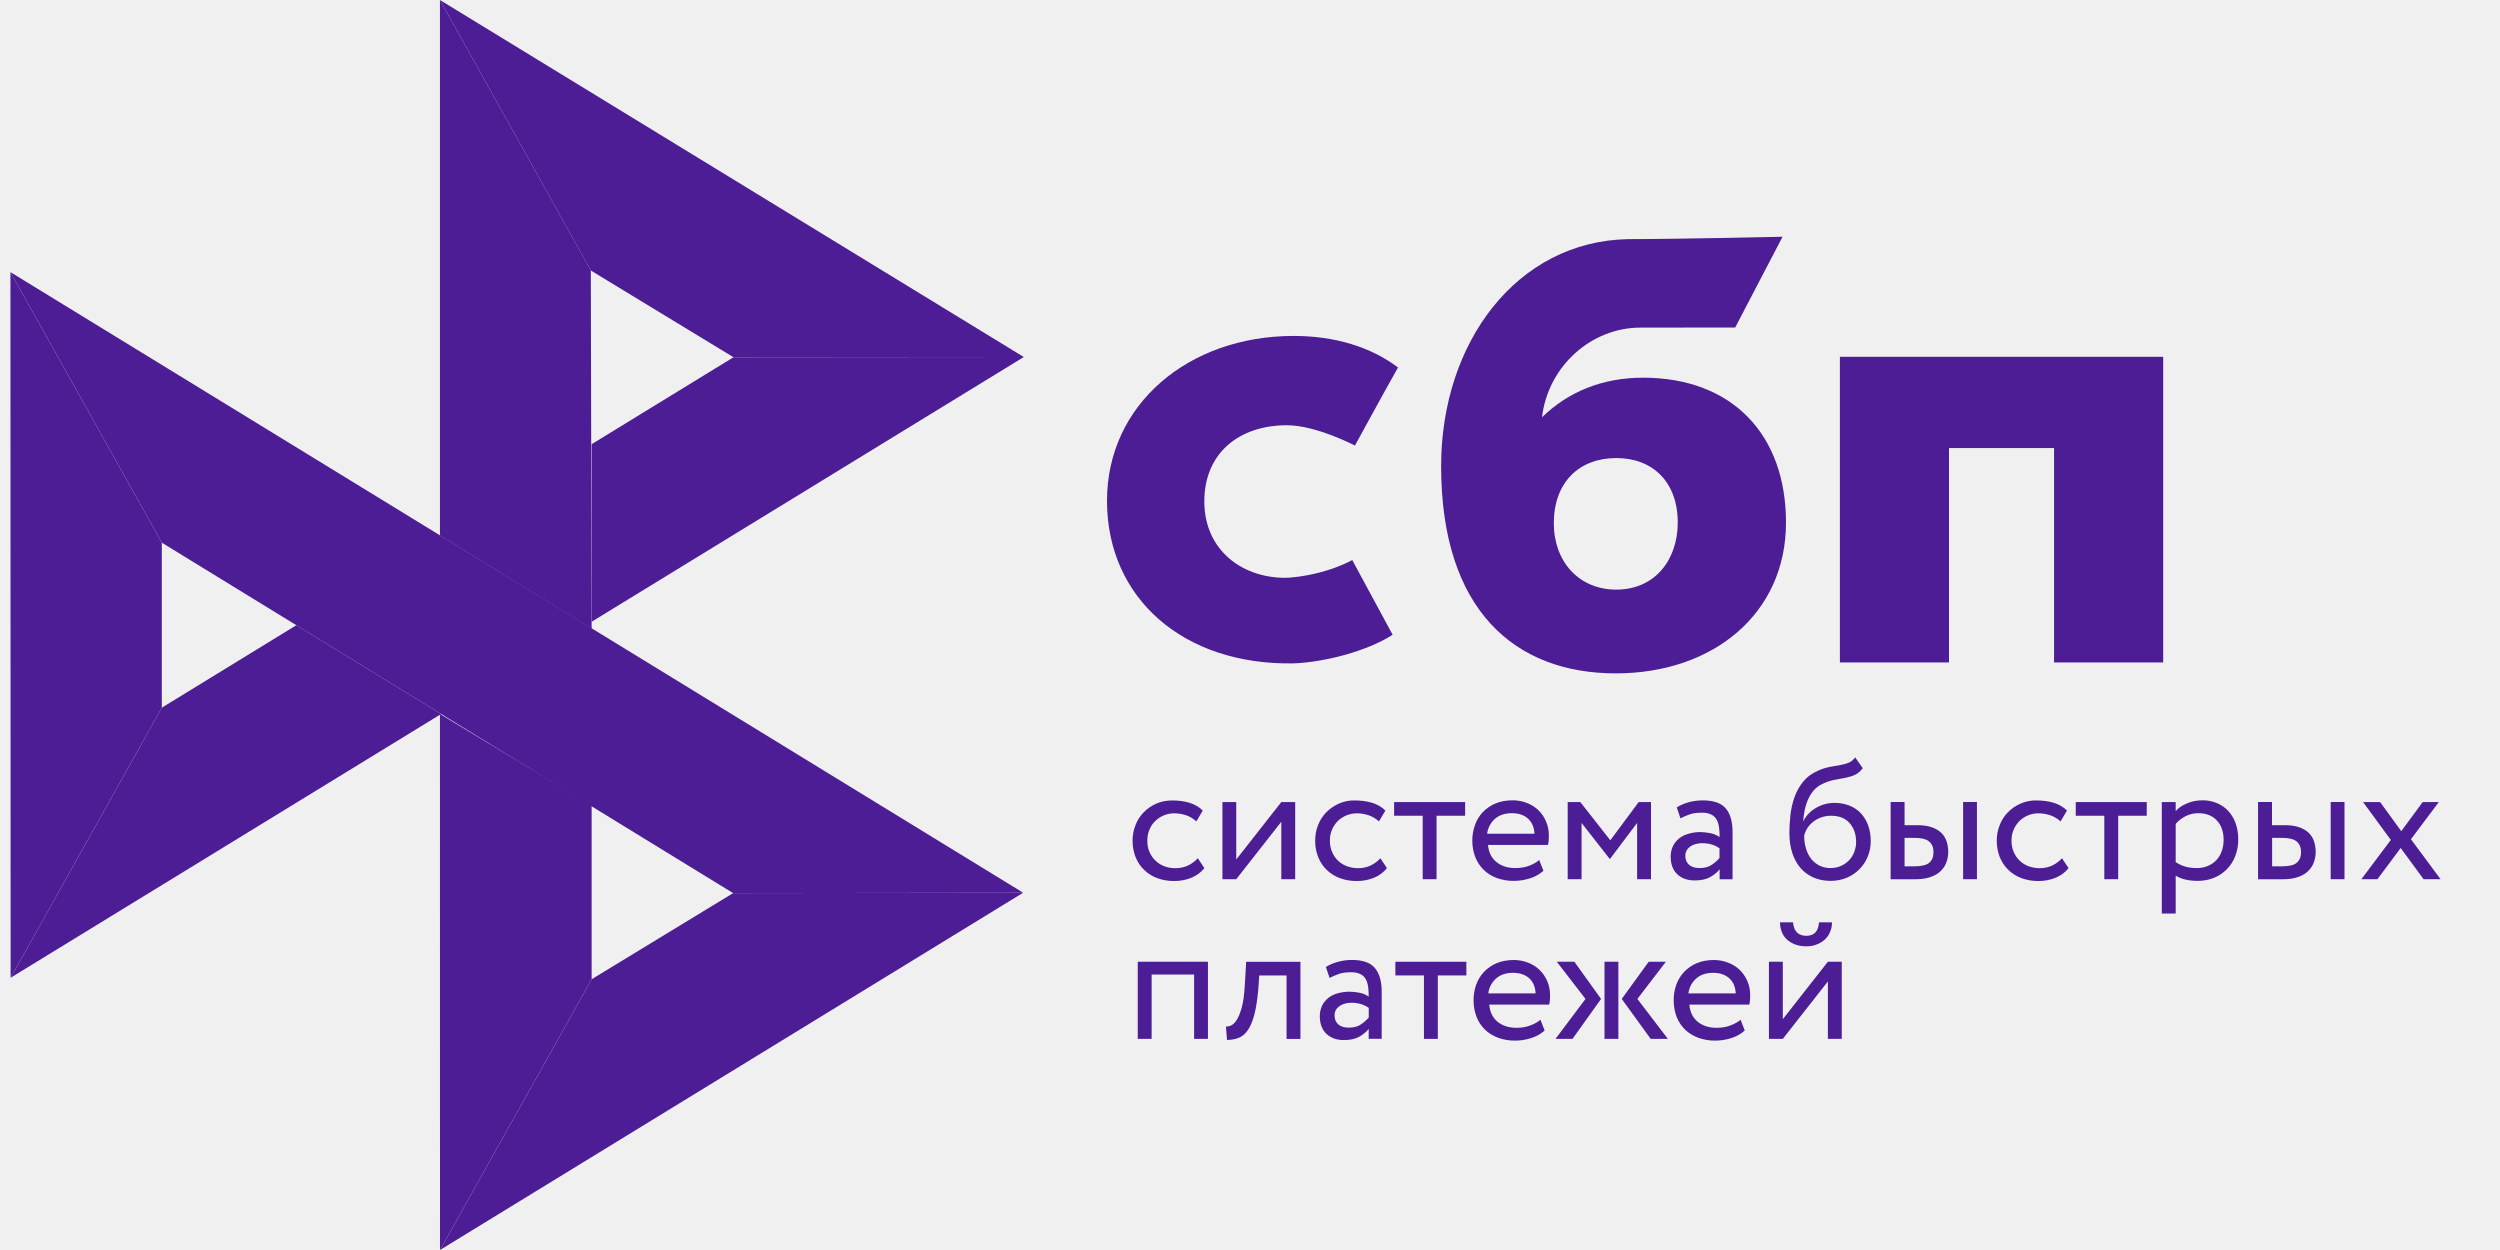
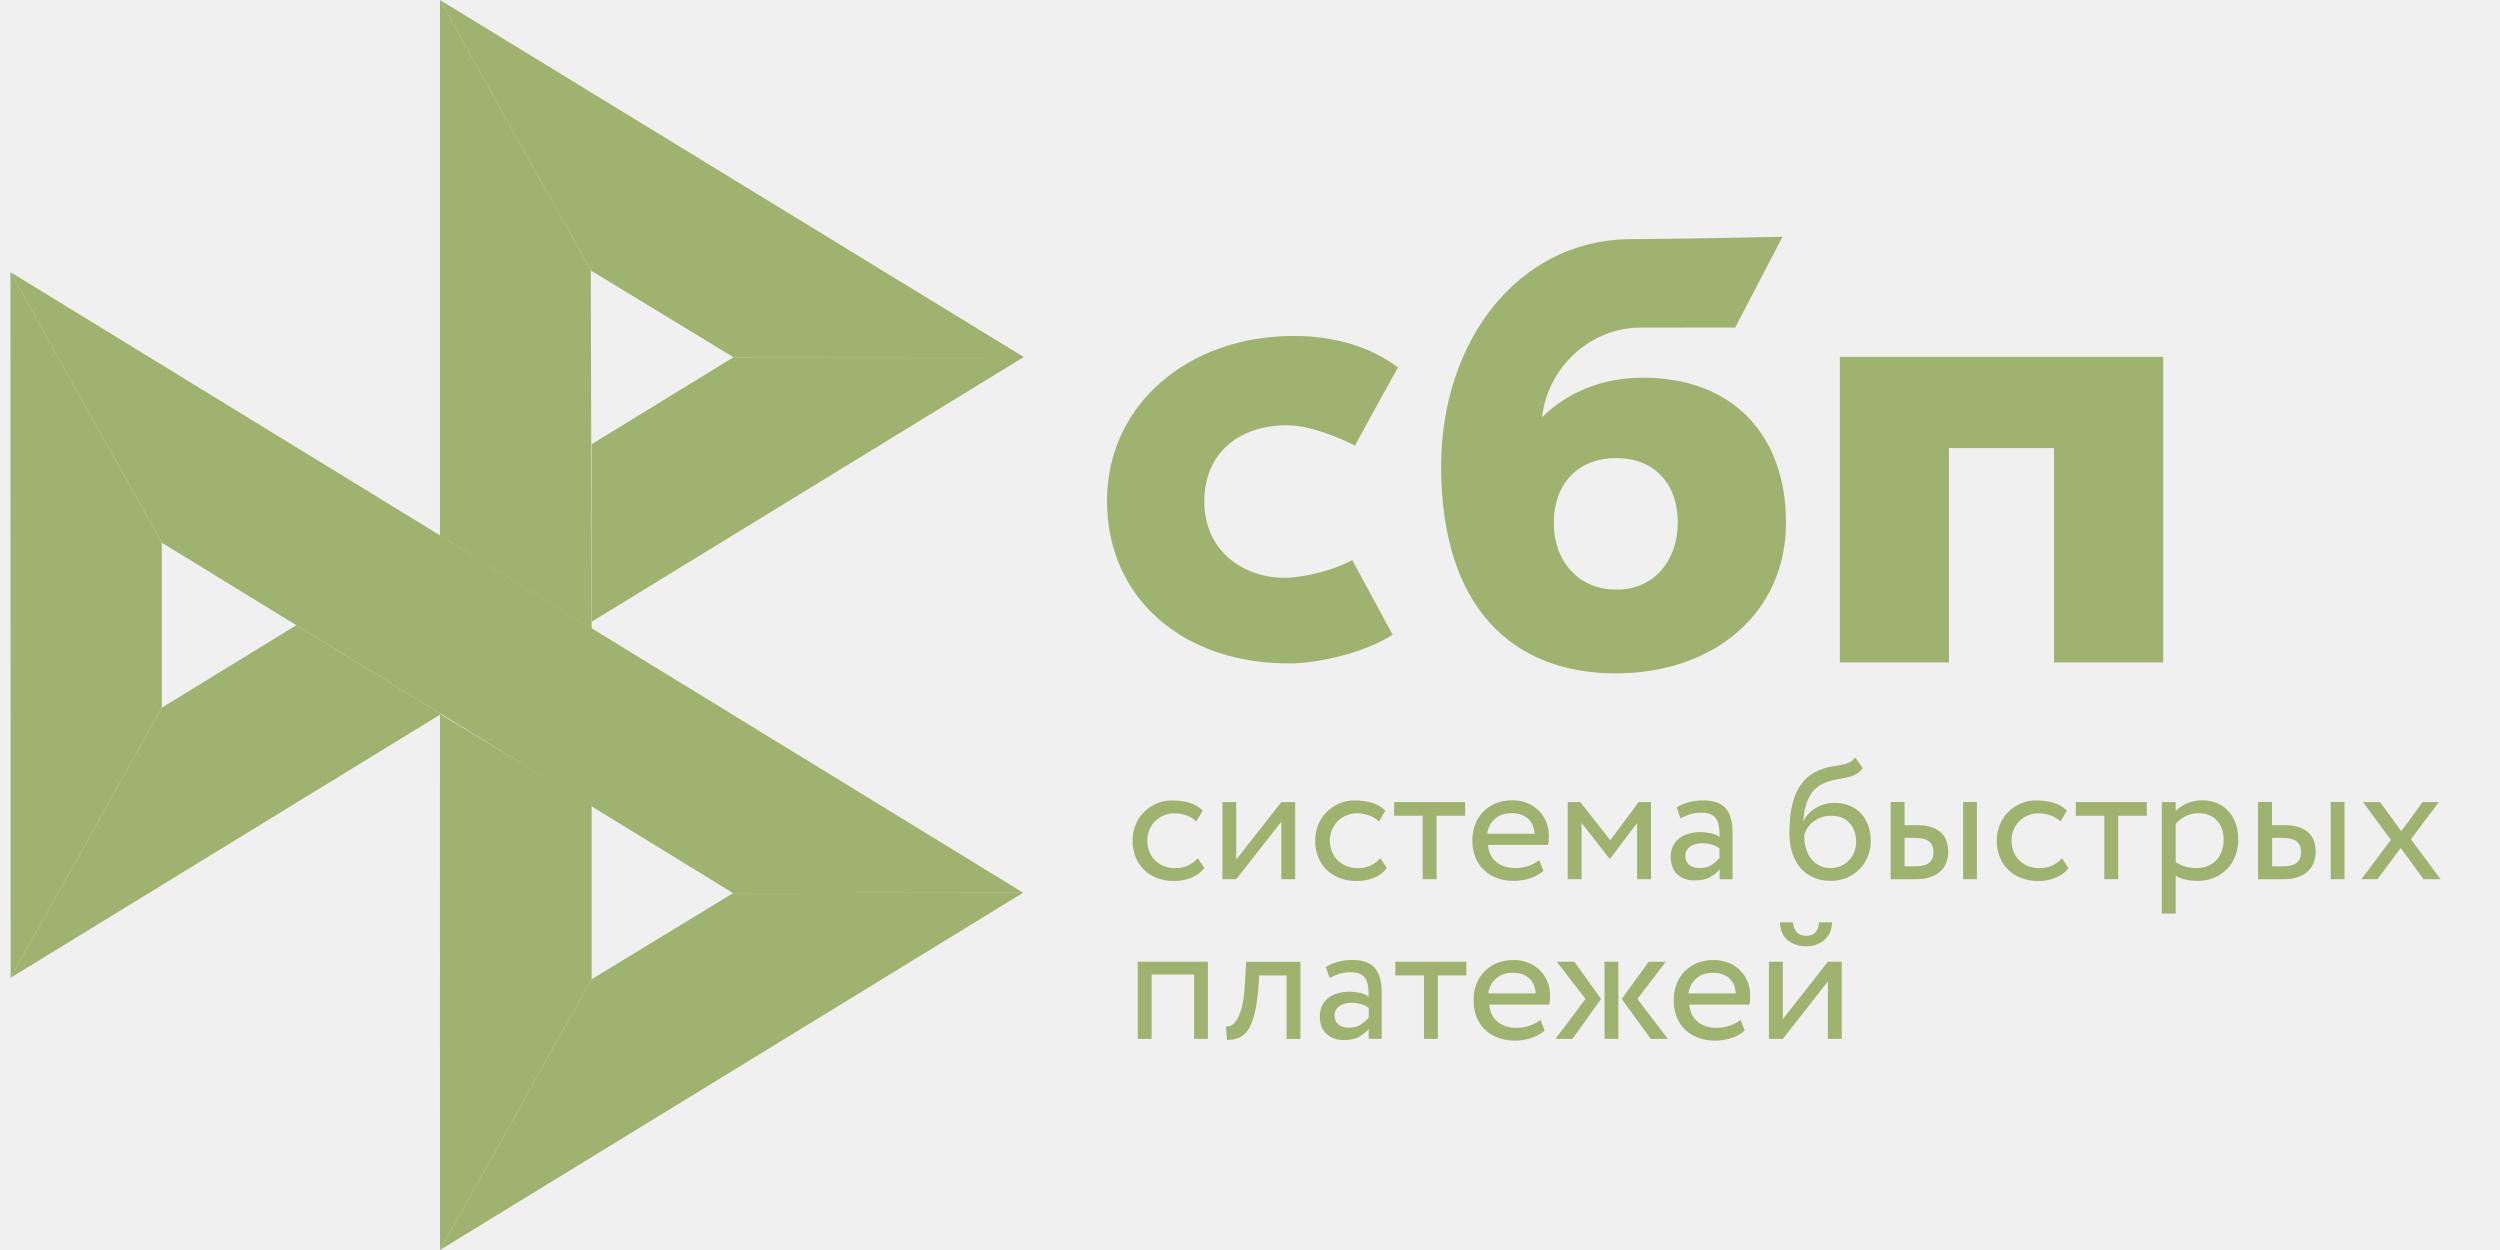
<svg xmlns="http://www.w3.org/2000/svg" width="40" height="20" viewBox="0 0 40 20" fill="none">
-   <g clip-path="url(#clip0_3014_13997)">
-     <path d="M34.611 5.709V10.599H32.865V7.169H31.184V10.599H29.438V5.709H34.611V5.709Z" fill="#4C1D95" />
-     <path fill-rule="evenodd" clip-rule="evenodd" d="M25.852 10.774C27.415 10.774 28.576 9.815 28.576 8.362C28.576 6.956 27.719 6.043 26.288 6.043C25.628 6.043 25.082 6.276 24.672 6.677C24.77 5.848 25.471 5.242 26.243 5.242C26.421 5.242 27.763 5.24 27.763 5.24L28.521 3.788C28.521 3.788 26.837 3.826 26.054 3.826C24.266 3.858 23.058 5.483 23.058 7.458C23.058 9.759 24.236 10.774 25.852 10.774ZM25.861 7.329C26.442 7.329 26.844 7.71 26.844 8.362C26.844 8.949 26.486 9.433 25.861 9.434C25.263 9.434 24.861 8.986 24.861 8.372C24.861 7.72 25.263 7.329 25.861 7.329V7.329Z" fill="#4C1D95" />
-     <path d="M21.636 8.961C21.636 8.961 21.224 9.199 20.608 9.244C19.9 9.265 19.269 8.818 19.269 8.023C19.269 7.248 19.826 6.804 20.59 6.804C21.059 6.804 21.679 7.129 21.679 7.129C21.679 7.129 22.133 6.296 22.368 5.88C21.937 5.554 21.364 5.375 20.698 5.375C19.015 5.375 17.712 6.472 17.712 8.013C17.712 9.574 18.937 10.646 20.698 10.614C21.19 10.595 21.869 10.422 22.282 10.156L21.636 8.961Z" fill="#4C1D95" />
-     <path d="M0.167 4.354L2.589 8.683V11.323L0.17 15.644L0.167 4.354Z" fill="#4C1D95" />
-     <path d="M9.466 7.107L11.736 5.716L16.381 5.712L9.466 9.948V7.107Z" fill="#4C1D95" />
-     <path d="M9.453 4.328L9.466 10.059L7.039 8.568V0L9.454 4.328H9.453Z" fill="#4C1D95" />
-     <path d="M16.38 5.712L11.736 5.716L9.453 4.328L7.039 0L16.38 5.712H16.38Z" fill="#4C1D95" />
-     <path d="M9.466 15.668V12.887L7.039 11.424L7.04 20L9.466 15.668Z" fill="#4C1D95" />
-     <path d="M11.73 14.29L2.589 8.683L0.167 4.354L16.371 14.284L11.73 14.29H11.73Z" fill="#4C1D95" />
-     <path d="M7.04 20L9.466 15.668L11.73 14.29L16.37 14.284L7.04 20Z" fill="#4C1D95" />
-     <path d="M0.17 15.644L7.058 11.424L4.742 10.003L2.589 11.323L0.17 15.644Z" fill="#4C1D95" />
-     <path d="M19.27 13.89C19.216 13.958 19.146 14.009 19.062 14.044C18.976 14.079 18.883 14.097 18.79 14.096C18.697 14.098 18.605 14.082 18.518 14.051C18.44 14.022 18.368 13.978 18.308 13.92C18.248 13.863 18.201 13.793 18.17 13.716C18.137 13.632 18.12 13.542 18.121 13.451C18.121 13.361 18.137 13.278 18.169 13.199C18.2 13.12 18.244 13.052 18.301 12.995C18.357 12.937 18.424 12.893 18.5 12.858C18.577 12.825 18.661 12.807 18.754 12.807C18.853 12.807 18.946 12.819 19.03 12.844C19.114 12.869 19.186 12.911 19.244 12.969L19.142 13.142C19.093 13.098 19.034 13.063 18.971 13.042C18.911 13.023 18.848 13.013 18.785 13.013C18.729 13.013 18.675 13.024 18.623 13.045C18.572 13.066 18.526 13.096 18.486 13.134C18.445 13.173 18.413 13.22 18.392 13.273C18.368 13.327 18.357 13.386 18.357 13.453C18.357 13.521 18.369 13.582 18.393 13.634C18.417 13.689 18.449 13.735 18.49 13.773C18.531 13.812 18.578 13.841 18.633 13.861C18.688 13.882 18.745 13.891 18.807 13.891C18.883 13.891 18.951 13.876 19.01 13.847C19.069 13.819 19.121 13.78 19.165 13.732L19.27 13.89ZM19.559 14.067V12.833H19.78V13.752L20.501 12.833H20.723V14.067H20.501V13.148L19.78 14.067H19.559V14.067ZM22.191 13.89C22.137 13.958 22.065 14.011 21.984 14.044C21.897 14.079 21.805 14.097 21.712 14.096C21.619 14.098 21.527 14.082 21.439 14.051C21.361 14.022 21.289 13.978 21.229 13.92C21.169 13.863 21.123 13.793 21.092 13.716C21.058 13.632 21.041 13.542 21.043 13.451C21.043 13.361 21.058 13.278 21.09 13.199C21.121 13.12 21.166 13.052 21.222 12.995C21.278 12.937 21.346 12.893 21.421 12.858C21.501 12.823 21.588 12.805 21.675 12.807C21.775 12.807 21.867 12.819 21.951 12.844C22.035 12.869 22.107 12.911 22.166 12.969L22.064 13.142C22.014 13.098 21.956 13.063 21.892 13.042C21.832 13.023 21.769 13.013 21.706 13.013C21.595 13.014 21.488 13.057 21.407 13.134C21.367 13.174 21.335 13.221 21.313 13.273C21.289 13.327 21.278 13.386 21.278 13.453C21.278 13.521 21.291 13.582 21.315 13.634C21.338 13.689 21.371 13.735 21.411 13.773C21.452 13.812 21.5 13.841 21.555 13.861C21.609 13.88 21.667 13.891 21.728 13.891C21.804 13.891 21.872 13.876 21.932 13.847C21.99 13.819 22.042 13.78 22.086 13.732L22.191 13.89ZM22.305 12.833H23.442V13.052H22.985V14.067H22.763V13.052H22.306V12.833H22.305Z" fill="#4C1D95" />
-     <path fill-rule="evenodd" clip-rule="evenodd" d="M24.477 14.054C24.562 14.028 24.633 13.988 24.695 13.932L24.627 13.76C24.587 13.796 24.532 13.827 24.466 13.852C24.4 13.877 24.326 13.889 24.245 13.889C24.123 13.889 24.022 13.857 23.942 13.792C23.862 13.727 23.818 13.636 23.808 13.519H24.768C24.778 13.476 24.782 13.427 24.782 13.37C24.782 13.286 24.766 13.21 24.735 13.14C24.707 13.073 24.665 13.012 24.612 12.961C24.559 12.911 24.496 12.872 24.427 12.846C24.355 12.818 24.278 12.804 24.201 12.805C24.097 12.805 24.006 12.823 23.926 12.856C23.851 12.888 23.782 12.934 23.726 12.993C23.67 13.052 23.628 13.121 23.601 13.197C23.571 13.278 23.556 13.364 23.557 13.45C23.557 13.547 23.574 13.635 23.605 13.714C23.635 13.791 23.681 13.861 23.74 13.918C23.797 13.975 23.867 14.018 23.95 14.049C24.039 14.08 24.132 14.096 24.226 14.094C24.312 14.094 24.396 14.08 24.477 14.054V14.054ZM23.916 13.104C23.985 13.042 24.076 13.011 24.191 13.011C24.299 13.011 24.386 13.04 24.449 13.099C24.513 13.157 24.546 13.238 24.552 13.34H23.794C23.805 13.249 23.849 13.165 23.916 13.104V13.104Z" fill="#4C1D95" />
-     <path d="M25.083 12.833H25.285L25.765 13.445L26.219 12.833H26.416V14.067H26.194V13.167L25.762 13.74H25.753L25.305 13.167V14.067H25.083V12.833Z" fill="#4C1D95" />
-     <path fill-rule="evenodd" clip-rule="evenodd" d="M27.018 12.836C26.951 12.854 26.887 12.882 26.828 12.918L26.887 13.093C26.937 13.068 26.988 13.047 27.038 13.029C27.089 13.011 27.153 13.003 27.23 13.003C27.292 13.003 27.341 13.013 27.379 13.032C27.417 13.05 27.445 13.078 27.465 13.111C27.484 13.145 27.497 13.186 27.504 13.235C27.511 13.283 27.514 13.336 27.514 13.393C27.468 13.361 27.417 13.34 27.362 13.33C27.309 13.32 27.256 13.314 27.202 13.313C27.136 13.313 27.075 13.323 27.016 13.34C26.957 13.357 26.906 13.382 26.866 13.415C26.824 13.448 26.791 13.49 26.767 13.538C26.743 13.591 26.73 13.648 26.731 13.706C26.731 13.827 26.766 13.921 26.836 13.988C26.906 14.054 26.999 14.087 27.114 14.087C27.218 14.087 27.3 14.069 27.363 14.033C27.427 13.997 27.477 13.956 27.514 13.909V14.068H27.721V13.311C27.721 13.15 27.686 13.025 27.615 12.938C27.544 12.85 27.42 12.806 27.243 12.806C27.164 12.806 27.09 12.817 27.018 12.836V12.836ZM27.389 13.836C27.338 13.873 27.273 13.889 27.191 13.889C27.12 13.889 27.064 13.871 27.024 13.836C26.985 13.8 26.965 13.753 26.965 13.695C26.965 13.66 26.972 13.631 26.988 13.605C27.003 13.579 27.024 13.558 27.048 13.541C27.074 13.524 27.103 13.511 27.134 13.504C27.166 13.495 27.198 13.491 27.232 13.491C27.341 13.491 27.435 13.517 27.512 13.573V13.729C27.476 13.77 27.434 13.806 27.389 13.836V13.836ZM29.678 12.398C29.723 12.377 29.765 12.343 29.804 12.291L29.683 12.118C29.652 12.16 29.617 12.189 29.578 12.204C29.537 12.22 29.493 12.232 29.449 12.24L29.407 12.248C29.371 12.254 29.331 12.261 29.289 12.268C29.222 12.28 29.156 12.301 29.093 12.329C28.993 12.372 28.913 12.43 28.853 12.504C28.793 12.577 28.745 12.66 28.713 12.752C28.68 12.845 28.658 12.941 28.647 13.039C28.636 13.139 28.63 13.235 28.63 13.326C28.63 13.444 28.645 13.551 28.676 13.646C28.707 13.742 28.751 13.822 28.808 13.888C28.866 13.954 28.934 14.004 29.016 14.04C29.097 14.076 29.188 14.094 29.291 14.094C29.385 14.094 29.472 14.076 29.55 14.043C29.626 14.011 29.695 13.964 29.752 13.906C29.808 13.849 29.853 13.781 29.884 13.705C29.916 13.628 29.932 13.546 29.932 13.46C29.932 13.368 29.918 13.283 29.891 13.208C29.866 13.137 29.827 13.071 29.776 13.015C29.725 12.961 29.662 12.918 29.592 12.89C29.515 12.86 29.433 12.845 29.351 12.846C29.298 12.846 29.246 12.853 29.195 12.867C29.146 12.881 29.099 12.901 29.055 12.927C29.012 12.951 28.973 12.981 28.939 13.017C28.905 13.052 28.877 13.09 28.857 13.135H28.852C28.856 13.078 28.863 13.02 28.875 12.96C28.888 12.9 28.906 12.843 28.93 12.789C28.954 12.735 28.985 12.687 29.023 12.642C29.063 12.598 29.113 12.562 29.169 12.538C29.23 12.509 29.294 12.488 29.361 12.476L29.405 12.468C29.449 12.46 29.491 12.452 29.53 12.444C29.584 12.433 29.633 12.419 29.678 12.398V12.398ZM28.898 13.584C28.876 13.514 28.866 13.441 28.867 13.368C28.877 13.326 28.894 13.286 28.918 13.25C28.942 13.212 28.972 13.179 29.009 13.15C29.091 13.085 29.193 13.051 29.298 13.052C29.428 13.052 29.526 13.092 29.595 13.171C29.664 13.251 29.698 13.351 29.698 13.472C29.698 13.531 29.686 13.585 29.667 13.635C29.648 13.684 29.619 13.729 29.582 13.767C29.546 13.805 29.502 13.835 29.453 13.856C29.403 13.878 29.348 13.889 29.287 13.889C29.225 13.889 29.169 13.877 29.117 13.852C29.065 13.827 29.02 13.792 28.983 13.748C28.945 13.699 28.916 13.643 28.898 13.584V13.584ZM31.631 12.832H31.41V14.067H31.631V12.832ZM30.251 12.832H30.473V13.203H30.678C30.774 13.203 30.853 13.215 30.916 13.239C30.979 13.262 31.03 13.294 31.068 13.333C31.105 13.372 31.132 13.418 31.148 13.469C31.163 13.52 31.172 13.573 31.172 13.628C31.172 13.684 31.163 13.737 31.145 13.789C31.128 13.842 31.099 13.888 31.059 13.929C31.02 13.971 30.967 14.004 30.899 14.029C30.832 14.054 30.751 14.068 30.652 14.068H30.25V12.832H30.251ZM30.473 13.409V13.861H30.634C30.745 13.861 30.824 13.842 30.869 13.803C30.913 13.764 30.936 13.709 30.936 13.635C30.936 13.56 30.912 13.504 30.867 13.465C30.821 13.426 30.744 13.406 30.637 13.406H30.473V13.409Z" fill="#4C1D95" />
-     <path d="M33.097 13.89C33.044 13.958 32.974 14.009 32.889 14.044C32.803 14.079 32.711 14.097 32.617 14.096C32.525 14.098 32.433 14.082 32.345 14.051C32.267 14.022 32.195 13.978 32.135 13.92C32.075 13.863 32.029 13.793 31.997 13.716C31.964 13.632 31.948 13.542 31.948 13.452C31.948 13.362 31.964 13.278 31.996 13.199C32.027 13.12 32.072 13.052 32.128 12.995C32.184 12.937 32.251 12.893 32.327 12.858C32.407 12.823 32.494 12.805 32.581 12.807C32.681 12.807 32.773 12.819 32.857 12.844C32.941 12.869 33.013 12.911 33.072 12.969L32.969 13.142C32.92 13.098 32.862 13.063 32.798 13.042C32.738 13.023 32.675 13.013 32.612 13.013C32.556 13.013 32.502 13.024 32.45 13.045C32.4 13.066 32.353 13.096 32.313 13.134C32.273 13.174 32.241 13.221 32.219 13.273C32.195 13.327 32.184 13.386 32.184 13.453C32.184 13.521 32.197 13.582 32.221 13.635C32.244 13.689 32.277 13.735 32.317 13.773C32.358 13.812 32.406 13.841 32.46 13.861C32.515 13.88 32.573 13.891 32.634 13.891C32.71 13.891 32.777 13.876 32.838 13.847C32.896 13.819 32.948 13.78 32.992 13.732L33.097 13.89ZM33.211 12.833H34.348V13.052H33.891V14.067H33.669V13.052H33.212V12.833H33.211Z" fill="#4C1D95" />
-     <path fill-rule="evenodd" clip-rule="evenodd" d="M34.811 12.833H34.589V14.616H34.811V14.01C34.856 14.039 34.909 14.06 34.971 14.074C35.032 14.088 35.097 14.094 35.163 14.094C35.261 14.094 35.349 14.076 35.429 14.043C35.506 14.011 35.576 13.963 35.634 13.903C35.692 13.843 35.735 13.774 35.766 13.692C35.797 13.611 35.812 13.523 35.812 13.43C35.812 13.339 35.798 13.254 35.772 13.178C35.747 13.105 35.708 13.038 35.657 12.981C35.607 12.925 35.545 12.881 35.476 12.852C35.4 12.819 35.318 12.803 35.236 12.805C35.149 12.805 35.068 12.821 34.99 12.855C34.913 12.888 34.853 12.928 34.811 12.978V12.833ZM34.965 13.061C35.029 13.028 35.097 13.011 35.172 13.011C35.236 13.011 35.294 13.021 35.346 13.042C35.396 13.063 35.438 13.092 35.473 13.131C35.508 13.17 35.535 13.214 35.552 13.267C35.57 13.319 35.578 13.376 35.578 13.439C35.578 13.505 35.567 13.565 35.547 13.62C35.529 13.673 35.5 13.721 35.462 13.762C35.424 13.802 35.377 13.834 35.326 13.855C35.269 13.879 35.207 13.89 35.145 13.889C35.085 13.889 35.029 13.882 34.975 13.869C34.917 13.853 34.861 13.827 34.811 13.794V13.182C34.85 13.135 34.902 13.095 34.965 13.061V13.061ZM37.512 12.832H37.291V14.067H37.512V12.832ZM36.131 12.832H36.352V13.203H36.557C36.654 13.203 36.732 13.215 36.795 13.239C36.859 13.262 36.909 13.294 36.947 13.333C36.985 13.372 37.011 13.418 37.027 13.469C37.042 13.52 37.051 13.573 37.051 13.628C37.051 13.684 37.042 13.737 37.024 13.789C37.007 13.842 36.978 13.888 36.938 13.929C36.899 13.971 36.846 14.004 36.779 14.029C36.711 14.054 36.63 14.068 36.532 14.068H36.129V12.832H36.131ZM36.354 13.409V13.861H36.515C36.626 13.861 36.705 13.842 36.749 13.803C36.794 13.764 36.817 13.709 36.817 13.635C36.817 13.56 36.793 13.504 36.748 13.465C36.702 13.426 36.624 13.406 36.518 13.406H36.354V13.409Z" fill="#4C1D95" />
-     <path d="M38.575 13.428L39.049 14.067H38.777L38.411 13.568L38.039 14.067H37.782L38.253 13.439L37.809 12.833H38.082L38.42 13.299L38.763 12.833H39.021L38.575 13.428ZM19.106 15.593H18.426V16.622H18.204V15.388H19.327V16.622H19.106V15.593ZM20.585 15.607H20.148L20.134 15.815C20.118 15.991 20.097 16.132 20.068 16.24C20.038 16.349 20.002 16.432 19.96 16.49C19.918 16.548 19.869 16.588 19.812 16.608C19.755 16.629 19.693 16.639 19.632 16.639L19.615 16.425C19.639 16.426 19.667 16.421 19.698 16.407C19.729 16.393 19.759 16.363 19.789 16.317C19.818 16.27 19.845 16.203 19.869 16.117C19.892 16.03 19.908 15.916 19.916 15.773L19.939 15.389H20.807V16.623H20.585V15.607V15.607Z" fill="#4C1D95" />
-     <path fill-rule="evenodd" clip-rule="evenodd" d="M21.404 15.39C21.333 15.409 21.268 15.437 21.214 15.472L21.273 15.646C21.323 15.621 21.374 15.601 21.424 15.582C21.474 15.565 21.539 15.556 21.616 15.556C21.678 15.556 21.727 15.566 21.765 15.585C21.803 15.603 21.831 15.631 21.851 15.664C21.87 15.698 21.883 15.739 21.89 15.788C21.897 15.836 21.899 15.889 21.899 15.946C21.854 15.914 21.802 15.893 21.748 15.883C21.695 15.873 21.642 15.867 21.588 15.867C21.522 15.867 21.46 15.877 21.402 15.893C21.343 15.91 21.292 15.935 21.252 15.968C21.21 16.002 21.176 16.044 21.153 16.091C21.129 16.144 21.116 16.201 21.117 16.259C21.117 16.38 21.152 16.474 21.222 16.541C21.292 16.607 21.385 16.641 21.5 16.641C21.604 16.641 21.686 16.623 21.75 16.587C21.812 16.55 21.863 16.509 21.899 16.462V16.621H22.107V15.864C22.107 15.703 22.072 15.578 22 15.491C21.93 15.403 21.805 15.359 21.629 15.359C21.553 15.359 21.478 15.37 21.404 15.39V15.39ZM21.776 16.39C21.726 16.426 21.66 16.442 21.578 16.442C21.506 16.442 21.451 16.424 21.412 16.39C21.372 16.354 21.353 16.306 21.353 16.248C21.353 16.213 21.36 16.184 21.375 16.158C21.39 16.132 21.412 16.111 21.436 16.094C21.459 16.078 21.489 16.065 21.521 16.057C21.553 16.048 21.586 16.044 21.619 16.044C21.729 16.044 21.823 16.071 21.9 16.126V16.283C21.863 16.323 21.822 16.359 21.776 16.39V16.39Z" fill="#4C1D95" />
-     <path d="M22.324 15.388H23.462V15.607H23.005V16.622H22.783V15.607H22.326V15.388H22.324Z" fill="#4C1D95" />
-     <path fill-rule="evenodd" clip-rule="evenodd" d="M24.497 16.61C24.581 16.583 24.653 16.543 24.714 16.488L24.647 16.316C24.606 16.352 24.552 16.382 24.486 16.407C24.42 16.432 24.346 16.445 24.264 16.445C24.142 16.445 24.041 16.413 23.961 16.348C23.881 16.282 23.838 16.191 23.828 16.074H24.787C24.797 16.031 24.801 15.983 24.801 15.926C24.801 15.841 24.786 15.765 24.755 15.696C24.726 15.628 24.684 15.568 24.631 15.517C24.578 15.466 24.515 15.427 24.447 15.402C24.375 15.374 24.298 15.36 24.221 15.36C24.117 15.36 24.026 15.378 23.946 15.411C23.87 15.443 23.802 15.49 23.745 15.549C23.69 15.607 23.647 15.677 23.62 15.752C23.591 15.833 23.576 15.919 23.577 16.005C23.577 16.102 23.594 16.191 23.625 16.27C23.655 16.349 23.702 16.417 23.759 16.474C23.817 16.53 23.887 16.573 23.97 16.604C24.058 16.636 24.152 16.651 24.246 16.65C24.329 16.65 24.413 16.636 24.497 16.61V16.61ZM23.935 15.658C24.003 15.596 24.095 15.565 24.209 15.565C24.319 15.565 24.404 15.596 24.468 15.653C24.531 15.711 24.564 15.791 24.57 15.894H23.813C23.823 15.803 23.867 15.719 23.935 15.658V15.658ZM24.909 15.388H25.19L25.617 15.983L25.16 16.622H24.888L25.368 15.983L24.909 15.388V15.388ZM25.672 15.388H25.894V16.622H25.672V15.388ZM26.686 16.622L26.198 15.983L26.654 15.388H26.379L25.948 15.983L26.411 16.622H26.686ZM27.699 16.61C27.783 16.583 27.855 16.543 27.916 16.488L27.849 16.316C27.808 16.352 27.753 16.382 27.688 16.407C27.622 16.432 27.547 16.445 27.466 16.445C27.344 16.445 27.243 16.413 27.163 16.348C27.083 16.282 27.04 16.191 27.03 16.074H27.989C27.999 16.031 28.003 15.983 28.003 15.926C28.003 15.841 27.988 15.765 27.957 15.696C27.928 15.628 27.886 15.568 27.834 15.517C27.78 15.466 27.717 15.427 27.648 15.402C27.576 15.374 27.5 15.36 27.422 15.36C27.319 15.36 27.228 15.378 27.148 15.411C27.072 15.443 27.004 15.49 26.947 15.549C26.892 15.607 26.849 15.677 26.822 15.752C26.793 15.833 26.778 15.919 26.779 16.005C26.779 16.102 26.796 16.191 26.826 16.27C26.857 16.349 26.904 16.417 26.961 16.474C27.019 16.53 27.089 16.573 27.172 16.604C27.26 16.636 27.354 16.651 27.448 16.65C27.533 16.649 27.618 16.636 27.699 16.61V16.61ZM27.137 15.658C27.205 15.596 27.297 15.565 27.412 15.565C27.52 15.565 27.606 15.596 27.669 15.653C27.733 15.711 27.766 15.791 27.772 15.894H27.015C27.025 15.803 27.069 15.719 27.137 15.658V15.658ZM28.902 14.973C28.772 14.973 28.7 14.901 28.689 14.757H28.48C28.48 14.812 28.49 14.862 28.508 14.909C28.526 14.957 28.553 14.997 28.588 15.03C28.623 15.063 28.668 15.09 28.72 15.11C28.772 15.131 28.832 15.141 28.901 15.141C28.964 15.141 29.02 15.131 29.071 15.11C29.121 15.091 29.163 15.063 29.2 15.03C29.235 14.997 29.263 14.957 29.282 14.909C29.302 14.862 29.312 14.812 29.312 14.757H29.104C29.095 14.901 29.026 14.973 28.902 14.973V14.973ZM28.303 15.388V16.622H28.525L29.246 15.703V16.622H29.468V15.388H29.246L28.525 16.307V15.388H28.303Z" fill="#4C1D95" />
+   <g fill="#9FB270">
+     <path d="M34.611 5.709V10.599H32.865V7.169H31.184V10.599H29.438V5.709H34.611V5.709Z" />
+     <path fill-rule="evenodd" clip-rule="evenodd" d="M25.852 10.774C27.415 10.774 28.576 9.815 28.576 8.362C28.576 6.956 27.719 6.043 26.288 6.043C25.628 6.043 25.082 6.276 24.672 6.677C24.77 5.848 25.471 5.242 26.243 5.242C26.421 5.242 27.763 5.24 27.763 5.24L28.521 3.788C28.521 3.788 26.837 3.826 26.054 3.826C24.266 3.858 23.058 5.483 23.058 7.458C23.058 9.759 24.236 10.774 25.852 10.774ZM25.861 7.329C26.442 7.329 26.844 7.71 26.844 8.362C26.844 8.949 26.486 9.433 25.861 9.434C25.263 9.434 24.861 8.986 24.861 8.372C24.861 7.72 25.263 7.329 25.861 7.329V7.329Z" />
+     <path d="M21.636 8.961C21.636 8.961 21.224 9.199 20.608 9.244C19.9 9.265 19.269 8.818 19.269 8.023C19.269 7.248 19.826 6.804 20.59 6.804C21.059 6.804 21.679 7.129 21.679 7.129C21.679 7.129 22.133 6.296 22.368 5.88C21.937 5.554 21.364 5.375 20.698 5.375C19.015 5.375 17.712 6.472 17.712 8.013C17.712 9.574 18.937 10.646 20.698 10.614C21.19 10.595 21.869 10.422 22.282 10.156L21.636 8.961Z" />
+     <path d="M0.167 4.354L2.589 8.683V11.323L0.17 15.644L0.167 4.354Z" />
+     <path d="M9.466 7.107L11.736 5.716L16.381 5.712L9.466 9.948V7.107Z" />
+     <path d="M9.453 4.328L9.466 10.059L7.039 8.568V0L9.454 4.328H9.453Z" />
+     <path d="M16.38 5.712L11.736 5.716L9.453 4.328L7.039 0L16.38 5.712H16.38Z" />
+     <path d="M9.466 15.668V12.887L7.039 11.424L7.04 20L9.466 15.668Z" />
+     <path d="M11.73 14.29L2.589 8.683L0.167 4.354L16.371 14.284L11.73 14.29H11.73Z" />
+     <path d="M7.04 20L9.466 15.668L11.73 14.29L16.37 14.284L7.04 20Z" />
+     <path d="M0.17 15.644L7.058 11.424L4.742 10.003L2.589 11.323L0.17 15.644Z" />
+     <path d="M19.27 13.89C19.216 13.958 19.146 14.009 19.062 14.044C18.976 14.079 18.883 14.097 18.79 14.096C18.697 14.098 18.605 14.082 18.518 14.051C18.44 14.022 18.368 13.978 18.308 13.92C18.248 13.863 18.201 13.793 18.17 13.716C18.137 13.632 18.12 13.542 18.121 13.451C18.121 13.361 18.137 13.278 18.169 13.199C18.2 13.12 18.244 13.052 18.301 12.995C18.357 12.937 18.424 12.893 18.5 12.858C18.577 12.825 18.661 12.807 18.754 12.807C18.853 12.807 18.946 12.819 19.03 12.844C19.114 12.869 19.186 12.911 19.244 12.969L19.142 13.142C19.093 13.098 19.034 13.063 18.971 13.042C18.911 13.023 18.848 13.013 18.785 13.013C18.729 13.013 18.675 13.024 18.623 13.045C18.572 13.066 18.526 13.096 18.486 13.134C18.445 13.173 18.413 13.22 18.392 13.273C18.368 13.327 18.357 13.386 18.357 13.453C18.357 13.521 18.369 13.582 18.393 13.634C18.417 13.689 18.449 13.735 18.49 13.773C18.531 13.812 18.578 13.841 18.633 13.861C18.688 13.882 18.745 13.891 18.807 13.891C18.883 13.891 18.951 13.876 19.01 13.847C19.069 13.819 19.121 13.78 19.165 13.732L19.27 13.89ZM19.559 14.067V12.833H19.78V13.752L20.501 12.833H20.723V14.067H20.501V13.148L19.78 14.067H19.559V14.067ZM22.191 13.89C22.137 13.958 22.065 14.011 21.984 14.044C21.897 14.079 21.805 14.097 21.712 14.096C21.619 14.098 21.527 14.082 21.439 14.051C21.361 14.022 21.289 13.978 21.229 13.92C21.169 13.863 21.123 13.793 21.092 13.716C21.058 13.632 21.041 13.542 21.043 13.451C21.043 13.361 21.058 13.278 21.09 13.199C21.121 13.12 21.166 13.052 21.222 12.995C21.278 12.937 21.346 12.893 21.421 12.858C21.501 12.823 21.588 12.805 21.675 12.807C21.775 12.807 21.867 12.819 21.951 12.844C22.035 12.869 22.107 12.911 22.166 12.969L22.064 13.142C22.014 13.098 21.956 13.063 21.892 13.042C21.832 13.023 21.769 13.013 21.706 13.013C21.595 13.014 21.488 13.057 21.407 13.134C21.367 13.174 21.335 13.221 21.313 13.273C21.289 13.327 21.278 13.386 21.278 13.453C21.278 13.521 21.291 13.582 21.315 13.634C21.338 13.689 21.371 13.735 21.411 13.773C21.452 13.812 21.5 13.841 21.555 13.861C21.609 13.88 21.667 13.891 21.728 13.891C21.804 13.891 21.872 13.876 21.932 13.847C21.99 13.819 22.042 13.78 22.086 13.732L22.191 13.89ZM22.305 12.833H23.442V13.052H22.985V14.067H22.763V13.052H22.306V12.833H22.305Z" />
+     <path fill-rule="evenodd" clip-rule="evenodd" d="M24.477 14.054C24.562 14.028 24.633 13.988 24.695 13.932L24.627 13.76C24.587 13.796 24.532 13.827 24.466 13.852C24.4 13.877 24.326 13.889 24.245 13.889C24.123 13.889 24.022 13.857 23.942 13.792C23.862 13.727 23.818 13.636 23.808 13.519H24.768C24.778 13.476 24.782 13.427 24.782 13.37C24.782 13.286 24.766 13.21 24.735 13.14C24.707 13.073 24.665 13.012 24.612 12.961C24.559 12.911 24.496 12.872 24.427 12.846C24.355 12.818 24.278 12.804 24.201 12.805C24.097 12.805 24.006 12.823 23.926 12.856C23.851 12.888 23.782 12.934 23.726 12.993C23.67 13.052 23.628 13.121 23.601 13.197C23.571 13.278 23.556 13.364 23.557 13.45C23.557 13.547 23.574 13.635 23.605 13.714C23.635 13.791 23.681 13.861 23.74 13.918C23.797 13.975 23.867 14.018 23.95 14.049C24.039 14.08 24.132 14.096 24.226 14.094C24.312 14.094 24.396 14.08 24.477 14.054V14.054ZM23.916 13.104C23.985 13.042 24.076 13.011 24.191 13.011C24.299 13.011 24.386 13.04 24.449 13.099C24.513 13.157 24.546 13.238 24.552 13.34H23.794C23.805 13.249 23.849 13.165 23.916 13.104V13.104Z" />
+     <path d="M25.083 12.833H25.285L25.765 13.445L26.219 12.833H26.416V14.067H26.194V13.167L25.762 13.74H25.753L25.305 13.167V14.067H25.083V12.833Z" />
+     <path fill-rule="evenodd" clip-rule="evenodd" d="M27.018 12.836C26.951 12.854 26.887 12.882 26.828 12.918L26.887 13.093C26.937 13.068 26.988 13.047 27.038 13.029C27.089 13.011 27.153 13.003 27.23 13.003C27.292 13.003 27.341 13.013 27.379 13.032C27.417 13.05 27.445 13.078 27.465 13.111C27.484 13.145 27.497 13.186 27.504 13.235C27.511 13.283 27.514 13.336 27.514 13.393C27.468 13.361 27.417 13.34 27.362 13.33C27.309 13.32 27.256 13.314 27.202 13.313C27.136 13.313 27.075 13.323 27.016 13.34C26.957 13.357 26.906 13.382 26.866 13.415C26.824 13.448 26.791 13.49 26.767 13.538C26.743 13.591 26.73 13.648 26.731 13.706C26.731 13.827 26.766 13.921 26.836 13.988C26.906 14.054 26.999 14.087 27.114 14.087C27.218 14.087 27.3 14.069 27.363 14.033C27.427 13.997 27.477 13.956 27.514 13.909V14.068H27.721V13.311C27.721 13.15 27.686 13.025 27.615 12.938C27.544 12.85 27.42 12.806 27.243 12.806C27.164 12.806 27.09 12.817 27.018 12.836V12.836ZM27.389 13.836C27.338 13.873 27.273 13.889 27.191 13.889C27.12 13.889 27.064 13.871 27.024 13.836C26.985 13.8 26.965 13.753 26.965 13.695C26.965 13.66 26.972 13.631 26.988 13.605C27.003 13.579 27.024 13.558 27.048 13.541C27.074 13.524 27.103 13.511 27.134 13.504C27.166 13.495 27.198 13.491 27.232 13.491C27.341 13.491 27.435 13.517 27.512 13.573V13.729C27.476 13.77 27.434 13.806 27.389 13.836V13.836ZM29.678 12.398C29.723 12.377 29.765 12.343 29.804 12.291L29.683 12.118C29.652 12.16 29.617 12.189 29.578 12.204C29.537 12.22 29.493 12.232 29.449 12.24L29.407 12.248C29.371 12.254 29.331 12.261 29.289 12.268C29.222 12.28 29.156 12.301 29.093 12.329C28.993 12.372 28.913 12.43 28.853 12.504C28.793 12.577 28.745 12.66 28.713 12.752C28.68 12.845 28.658 12.941 28.647 13.039C28.636 13.139 28.63 13.235 28.63 13.326C28.63 13.444 28.645 13.551 28.676 13.646C28.707 13.742 28.751 13.822 28.808 13.888C28.866 13.954 28.934 14.004 29.016 14.04C29.097 14.076 29.188 14.094 29.291 14.094C29.385 14.094 29.472 14.076 29.55 14.043C29.626 14.011 29.695 13.964 29.752 13.906C29.808 13.849 29.853 13.781 29.884 13.705C29.916 13.628 29.932 13.546 29.932 13.46C29.932 13.368 29.918 13.283 29.891 13.208C29.866 13.137 29.827 13.071 29.776 13.015C29.725 12.961 29.662 12.918 29.592 12.89C29.515 12.86 29.433 12.845 29.351 12.846C29.298 12.846 29.246 12.853 29.195 12.867C29.146 12.881 29.099 12.901 29.055 12.927C29.012 12.951 28.973 12.981 28.939 13.017C28.905 13.052 28.877 13.09 28.857 13.135H28.852C28.856 13.078 28.863 13.02 28.875 12.96C28.888 12.9 28.906 12.843 28.93 12.789C28.954 12.735 28.985 12.687 29.023 12.642C29.063 12.598 29.113 12.562 29.169 12.538C29.23 12.509 29.294 12.488 29.361 12.476L29.405 12.468C29.449 12.46 29.491 12.452 29.53 12.444C29.584 12.433 29.633 12.419 29.678 12.398V12.398ZM28.898 13.584C28.876 13.514 28.866 13.441 28.867 13.368C28.877 13.326 28.894 13.286 28.918 13.25C28.942 13.212 28.972 13.179 29.009 13.15C29.091 13.085 29.193 13.051 29.298 13.052C29.428 13.052 29.526 13.092 29.595 13.171C29.664 13.251 29.698 13.351 29.698 13.472C29.698 13.531 29.686 13.585 29.667 13.635C29.648 13.684 29.619 13.729 29.582 13.767C29.546 13.805 29.502 13.835 29.453 13.856C29.403 13.878 29.348 13.889 29.287 13.889C29.225 13.889 29.169 13.877 29.117 13.852C29.065 13.827 29.02 13.792 28.983 13.748C28.945 13.699 28.916 13.643 28.898 13.584V13.584ZM31.631 12.832H31.41V14.067H31.631V12.832ZM30.251 12.832H30.473V13.203H30.678C30.774 13.203 30.853 13.215 30.916 13.239C30.979 13.262 31.03 13.294 31.068 13.333C31.105 13.372 31.132 13.418 31.148 13.469C31.163 13.52 31.172 13.573 31.172 13.628C31.172 13.684 31.163 13.737 31.145 13.789C31.128 13.842 31.099 13.888 31.059 13.929C31.02 13.971 30.967 14.004 30.899 14.029C30.832 14.054 30.751 14.068 30.652 14.068H30.25V12.832H30.251ZM30.473 13.409V13.861H30.634C30.745 13.861 30.824 13.842 30.869 13.803C30.913 13.764 30.936 13.709 30.936 13.635C30.936 13.56 30.912 13.504 30.867 13.465C30.821 13.426 30.744 13.406 30.637 13.406H30.473V13.409Z" />
+     <path d="M33.097 13.89C33.044 13.958 32.974 14.009 32.889 14.044C32.803 14.079 32.711 14.097 32.617 14.096C32.525 14.098 32.433 14.082 32.345 14.051C32.267 14.022 32.195 13.978 32.135 13.92C32.075 13.863 32.029 13.793 31.997 13.716C31.964 13.632 31.948 13.542 31.948 13.452C31.948 13.362 31.964 13.278 31.996 13.199C32.027 13.12 32.072 13.052 32.128 12.995C32.184 12.937 32.251 12.893 32.327 12.858C32.407 12.823 32.494 12.805 32.581 12.807C32.681 12.807 32.773 12.819 32.857 12.844C32.941 12.869 33.013 12.911 33.072 12.969L32.969 13.142C32.92 13.098 32.862 13.063 32.798 13.042C32.738 13.023 32.675 13.013 32.612 13.013C32.556 13.013 32.502 13.024 32.45 13.045C32.4 13.066 32.353 13.096 32.313 13.134C32.273 13.174 32.241 13.221 32.219 13.273C32.195 13.327 32.184 13.386 32.184 13.453C32.184 13.521 32.197 13.582 32.221 13.635C32.244 13.689 32.277 13.735 32.317 13.773C32.358 13.812 32.406 13.841 32.46 13.861C32.515 13.88 32.573 13.891 32.634 13.891C32.71 13.891 32.777 13.876 32.838 13.847C32.896 13.819 32.948 13.78 32.992 13.732L33.097 13.89ZM33.211 12.833H34.348V13.052H33.891V14.067H33.669V13.052H33.212V12.833H33.211Z" />
+     <path fill-rule="evenodd" clip-rule="evenodd" d="M34.811 12.833H34.589V14.616H34.811V14.01C34.856 14.039 34.909 14.06 34.971 14.074C35.032 14.088 35.097 14.094 35.163 14.094C35.261 14.094 35.349 14.076 35.429 14.043C35.506 14.011 35.576 13.963 35.634 13.903C35.692 13.843 35.735 13.774 35.766 13.692C35.797 13.611 35.812 13.523 35.812 13.43C35.812 13.339 35.798 13.254 35.772 13.178C35.747 13.105 35.708 13.038 35.657 12.981C35.607 12.925 35.545 12.881 35.476 12.852C35.4 12.819 35.318 12.803 35.236 12.805C35.149 12.805 35.068 12.821 34.99 12.855C34.913 12.888 34.853 12.928 34.811 12.978V12.833ZM34.965 13.061C35.029 13.028 35.097 13.011 35.172 13.011C35.236 13.011 35.294 13.021 35.346 13.042C35.396 13.063 35.438 13.092 35.473 13.131C35.508 13.17 35.535 13.214 35.552 13.267C35.57 13.319 35.578 13.376 35.578 13.439C35.578 13.505 35.567 13.565 35.547 13.62C35.529 13.673 35.5 13.721 35.462 13.762C35.424 13.802 35.377 13.834 35.326 13.855C35.269 13.879 35.207 13.89 35.145 13.889C35.085 13.889 35.029 13.882 34.975 13.869C34.917 13.853 34.861 13.827 34.811 13.794V13.182C34.85 13.135 34.902 13.095 34.965 13.061V13.061ZM37.512 12.832H37.291V14.067H37.512V12.832ZM36.131 12.832H36.352V13.203H36.557C36.654 13.203 36.732 13.215 36.795 13.239C36.859 13.262 36.909 13.294 36.947 13.333C36.985 13.372 37.011 13.418 37.027 13.469C37.042 13.52 37.051 13.573 37.051 13.628C37.051 13.684 37.042 13.737 37.024 13.789C37.007 13.842 36.978 13.888 36.938 13.929C36.899 13.971 36.846 14.004 36.779 14.029C36.711 14.054 36.63 14.068 36.532 14.068H36.129V12.832H36.131ZM36.354 13.409V13.861H36.515C36.626 13.861 36.705 13.842 36.749 13.803C36.794 13.764 36.817 13.709 36.817 13.635C36.817 13.56 36.793 13.504 36.748 13.465C36.702 13.426 36.624 13.406 36.518 13.406H36.354V13.409Z" />
+     <path d="M38.575 13.428L39.049 14.067H38.777L38.411 13.568L38.039 14.067H37.782L38.253 13.439L37.809 12.833H38.082L38.42 13.299L38.763 12.833H39.021L38.575 13.428ZM19.106 15.593H18.426V16.622H18.204V15.388H19.327V16.622H19.106V15.593ZM20.585 15.607H20.148L20.134 15.815C20.118 15.991 20.097 16.132 20.068 16.24C20.038 16.349 20.002 16.432 19.96 16.49C19.918 16.548 19.869 16.588 19.812 16.608C19.755 16.629 19.693 16.639 19.632 16.639L19.615 16.425C19.639 16.426 19.667 16.421 19.698 16.407C19.729 16.393 19.759 16.363 19.789 16.317C19.818 16.27 19.845 16.203 19.869 16.117C19.892 16.03 19.908 15.916 19.916 15.773L19.939 15.389H20.807V16.623H20.585V15.607V15.607Z" />
+     <path fill-rule="evenodd" clip-rule="evenodd" d="M21.404 15.39C21.333 15.409 21.268 15.437 21.214 15.472L21.273 15.646C21.323 15.621 21.374 15.601 21.424 15.582C21.474 15.565 21.539 15.556 21.616 15.556C21.678 15.556 21.727 15.566 21.765 15.585C21.803 15.603 21.831 15.631 21.851 15.664C21.87 15.698 21.883 15.739 21.89 15.788C21.897 15.836 21.899 15.889 21.899 15.946C21.854 15.914 21.802 15.893 21.748 15.883C21.695 15.873 21.642 15.867 21.588 15.867C21.522 15.867 21.46 15.877 21.402 15.893C21.343 15.91 21.292 15.935 21.252 15.968C21.21 16.002 21.176 16.044 21.153 16.091C21.129 16.144 21.116 16.201 21.117 16.259C21.117 16.38 21.152 16.474 21.222 16.541C21.292 16.607 21.385 16.641 21.5 16.641C21.604 16.641 21.686 16.623 21.75 16.587C21.812 16.55 21.863 16.509 21.899 16.462V16.621H22.107V15.864C22.107 15.703 22.072 15.578 22 15.491C21.93 15.403 21.805 15.359 21.629 15.359C21.553 15.359 21.478 15.37 21.404 15.39V15.39ZM21.776 16.39C21.726 16.426 21.66 16.442 21.578 16.442C21.506 16.442 21.451 16.424 21.412 16.39C21.372 16.354 21.353 16.306 21.353 16.248C21.353 16.213 21.36 16.184 21.375 16.158C21.39 16.132 21.412 16.111 21.436 16.094C21.459 16.078 21.489 16.065 21.521 16.057C21.553 16.048 21.586 16.044 21.619 16.044C21.729 16.044 21.823 16.071 21.9 16.126V16.283C21.863 16.323 21.822 16.359 21.776 16.39V16.39Z" />
+     <path d="M22.324 15.388H23.462V15.607H23.005V16.622H22.783V15.607H22.326V15.388H22.324Z" />
+     <path fill-rule="evenodd" clip-rule="evenodd" d="M24.497 16.61C24.581 16.583 24.653 16.543 24.714 16.488L24.647 16.316C24.606 16.352 24.552 16.382 24.486 16.407C24.42 16.432 24.346 16.445 24.264 16.445C24.142 16.445 24.041 16.413 23.961 16.348C23.881 16.282 23.838 16.191 23.828 16.074H24.787C24.797 16.031 24.801 15.983 24.801 15.926C24.801 15.841 24.786 15.765 24.755 15.696C24.726 15.628 24.684 15.568 24.631 15.517C24.578 15.466 24.515 15.427 24.447 15.402C24.375 15.374 24.298 15.36 24.221 15.36C24.117 15.36 24.026 15.378 23.946 15.411C23.87 15.443 23.802 15.49 23.745 15.549C23.69 15.607 23.647 15.677 23.62 15.752C23.591 15.833 23.576 15.919 23.577 16.005C23.577 16.102 23.594 16.191 23.625 16.27C23.655 16.349 23.702 16.417 23.759 16.474C23.817 16.53 23.887 16.573 23.97 16.604C24.058 16.636 24.152 16.651 24.246 16.65C24.329 16.65 24.413 16.636 24.497 16.61V16.61ZM23.935 15.658C24.003 15.596 24.095 15.565 24.209 15.565C24.319 15.565 24.404 15.596 24.468 15.653C24.531 15.711 24.564 15.791 24.57 15.894H23.813C23.823 15.803 23.867 15.719 23.935 15.658V15.658ZM24.909 15.388H25.19L25.617 15.983L25.16 16.622H24.888L25.368 15.983L24.909 15.388V15.388ZM25.672 15.388H25.894V16.622H25.672V15.388ZM26.686 16.622L26.198 15.983L26.654 15.388H26.379L25.948 15.983L26.411 16.622H26.686ZM27.699 16.61C27.783 16.583 27.855 16.543 27.916 16.488L27.849 16.316C27.808 16.352 27.753 16.382 27.688 16.407C27.622 16.432 27.547 16.445 27.466 16.445C27.344 16.445 27.243 16.413 27.163 16.348C27.083 16.282 27.04 16.191 27.03 16.074H27.989C27.999 16.031 28.003 15.983 28.003 15.926C28.003 15.841 27.988 15.765 27.957 15.696C27.928 15.628 27.886 15.568 27.834 15.517C27.78 15.466 27.717 15.427 27.648 15.402C27.576 15.374 27.5 15.36 27.422 15.36C27.319 15.36 27.228 15.378 27.148 15.411C27.072 15.443 27.004 15.49 26.947 15.549C26.892 15.607 26.849 15.677 26.822 15.752C26.793 15.833 26.778 15.919 26.779 16.005C26.779 16.102 26.796 16.191 26.826 16.27C26.857 16.349 26.904 16.417 26.961 16.474C27.019 16.53 27.089 16.573 27.172 16.604C27.26 16.636 27.354 16.651 27.448 16.65C27.533 16.649 27.618 16.636 27.699 16.61V16.61ZM27.137 15.658C27.205 15.596 27.297 15.565 27.412 15.565C27.52 15.565 27.606 15.596 27.669 15.653C27.733 15.711 27.766 15.791 27.772 15.894H27.015C27.025 15.803 27.069 15.719 27.137 15.658V15.658ZM28.902 14.973C28.772 14.973 28.7 14.901 28.689 14.757H28.48C28.48 14.812 28.49 14.862 28.508 14.909C28.526 14.957 28.553 14.997 28.588 15.03C28.623 15.063 28.668 15.09 28.72 15.11C28.772 15.131 28.832 15.141 28.901 15.141C28.964 15.141 29.02 15.131 29.071 15.11C29.121 15.091 29.163 15.063 29.2 15.03C29.235 14.997 29.263 14.957 29.282 14.909C29.302 14.862 29.312 14.812 29.312 14.757H29.104C29.095 14.901 29.026 14.973 28.902 14.973V14.973ZM28.303 15.388V16.622H28.525L29.246 15.703V16.622H29.468V15.388H29.246L28.525 16.307V15.388H28.303Z" />
  </g>
-   <defs>
-     <clipPath id="clip0_3014_13997">
-       <rect width="39.833" height="20" fill="white" transform="translate(0.166748)" />
-     </clipPath>
-   </defs>
</svg>
